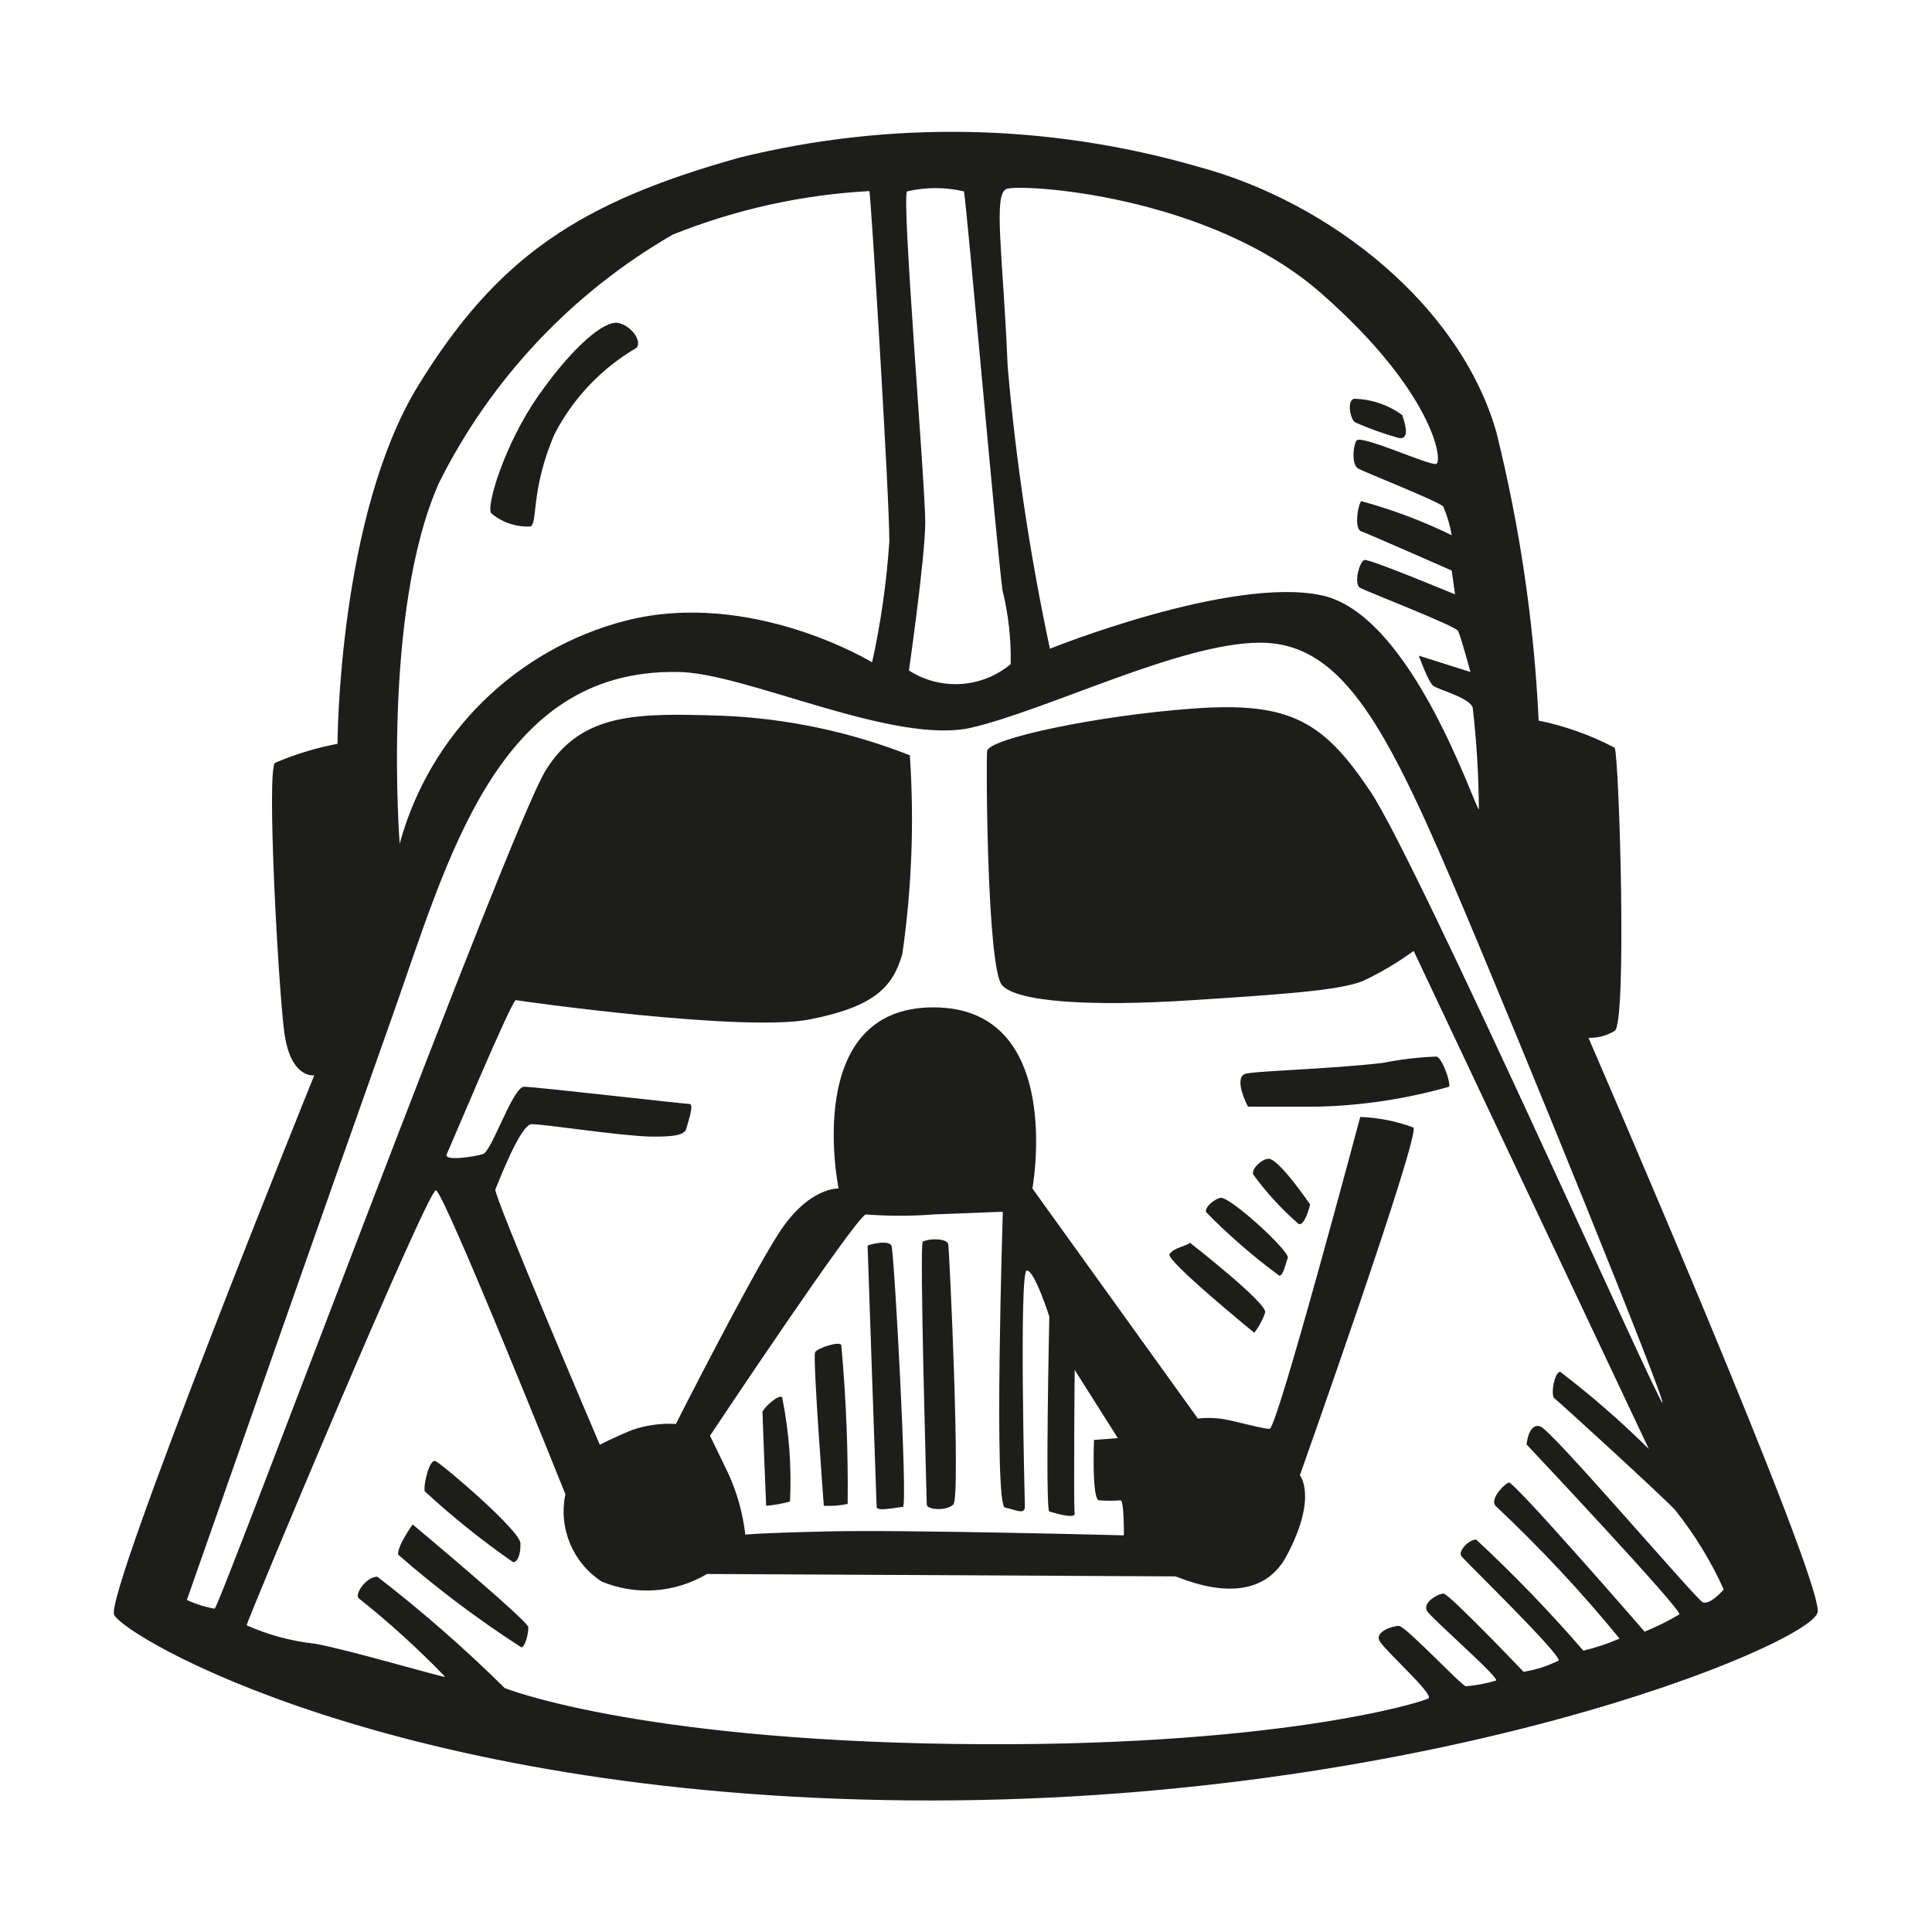
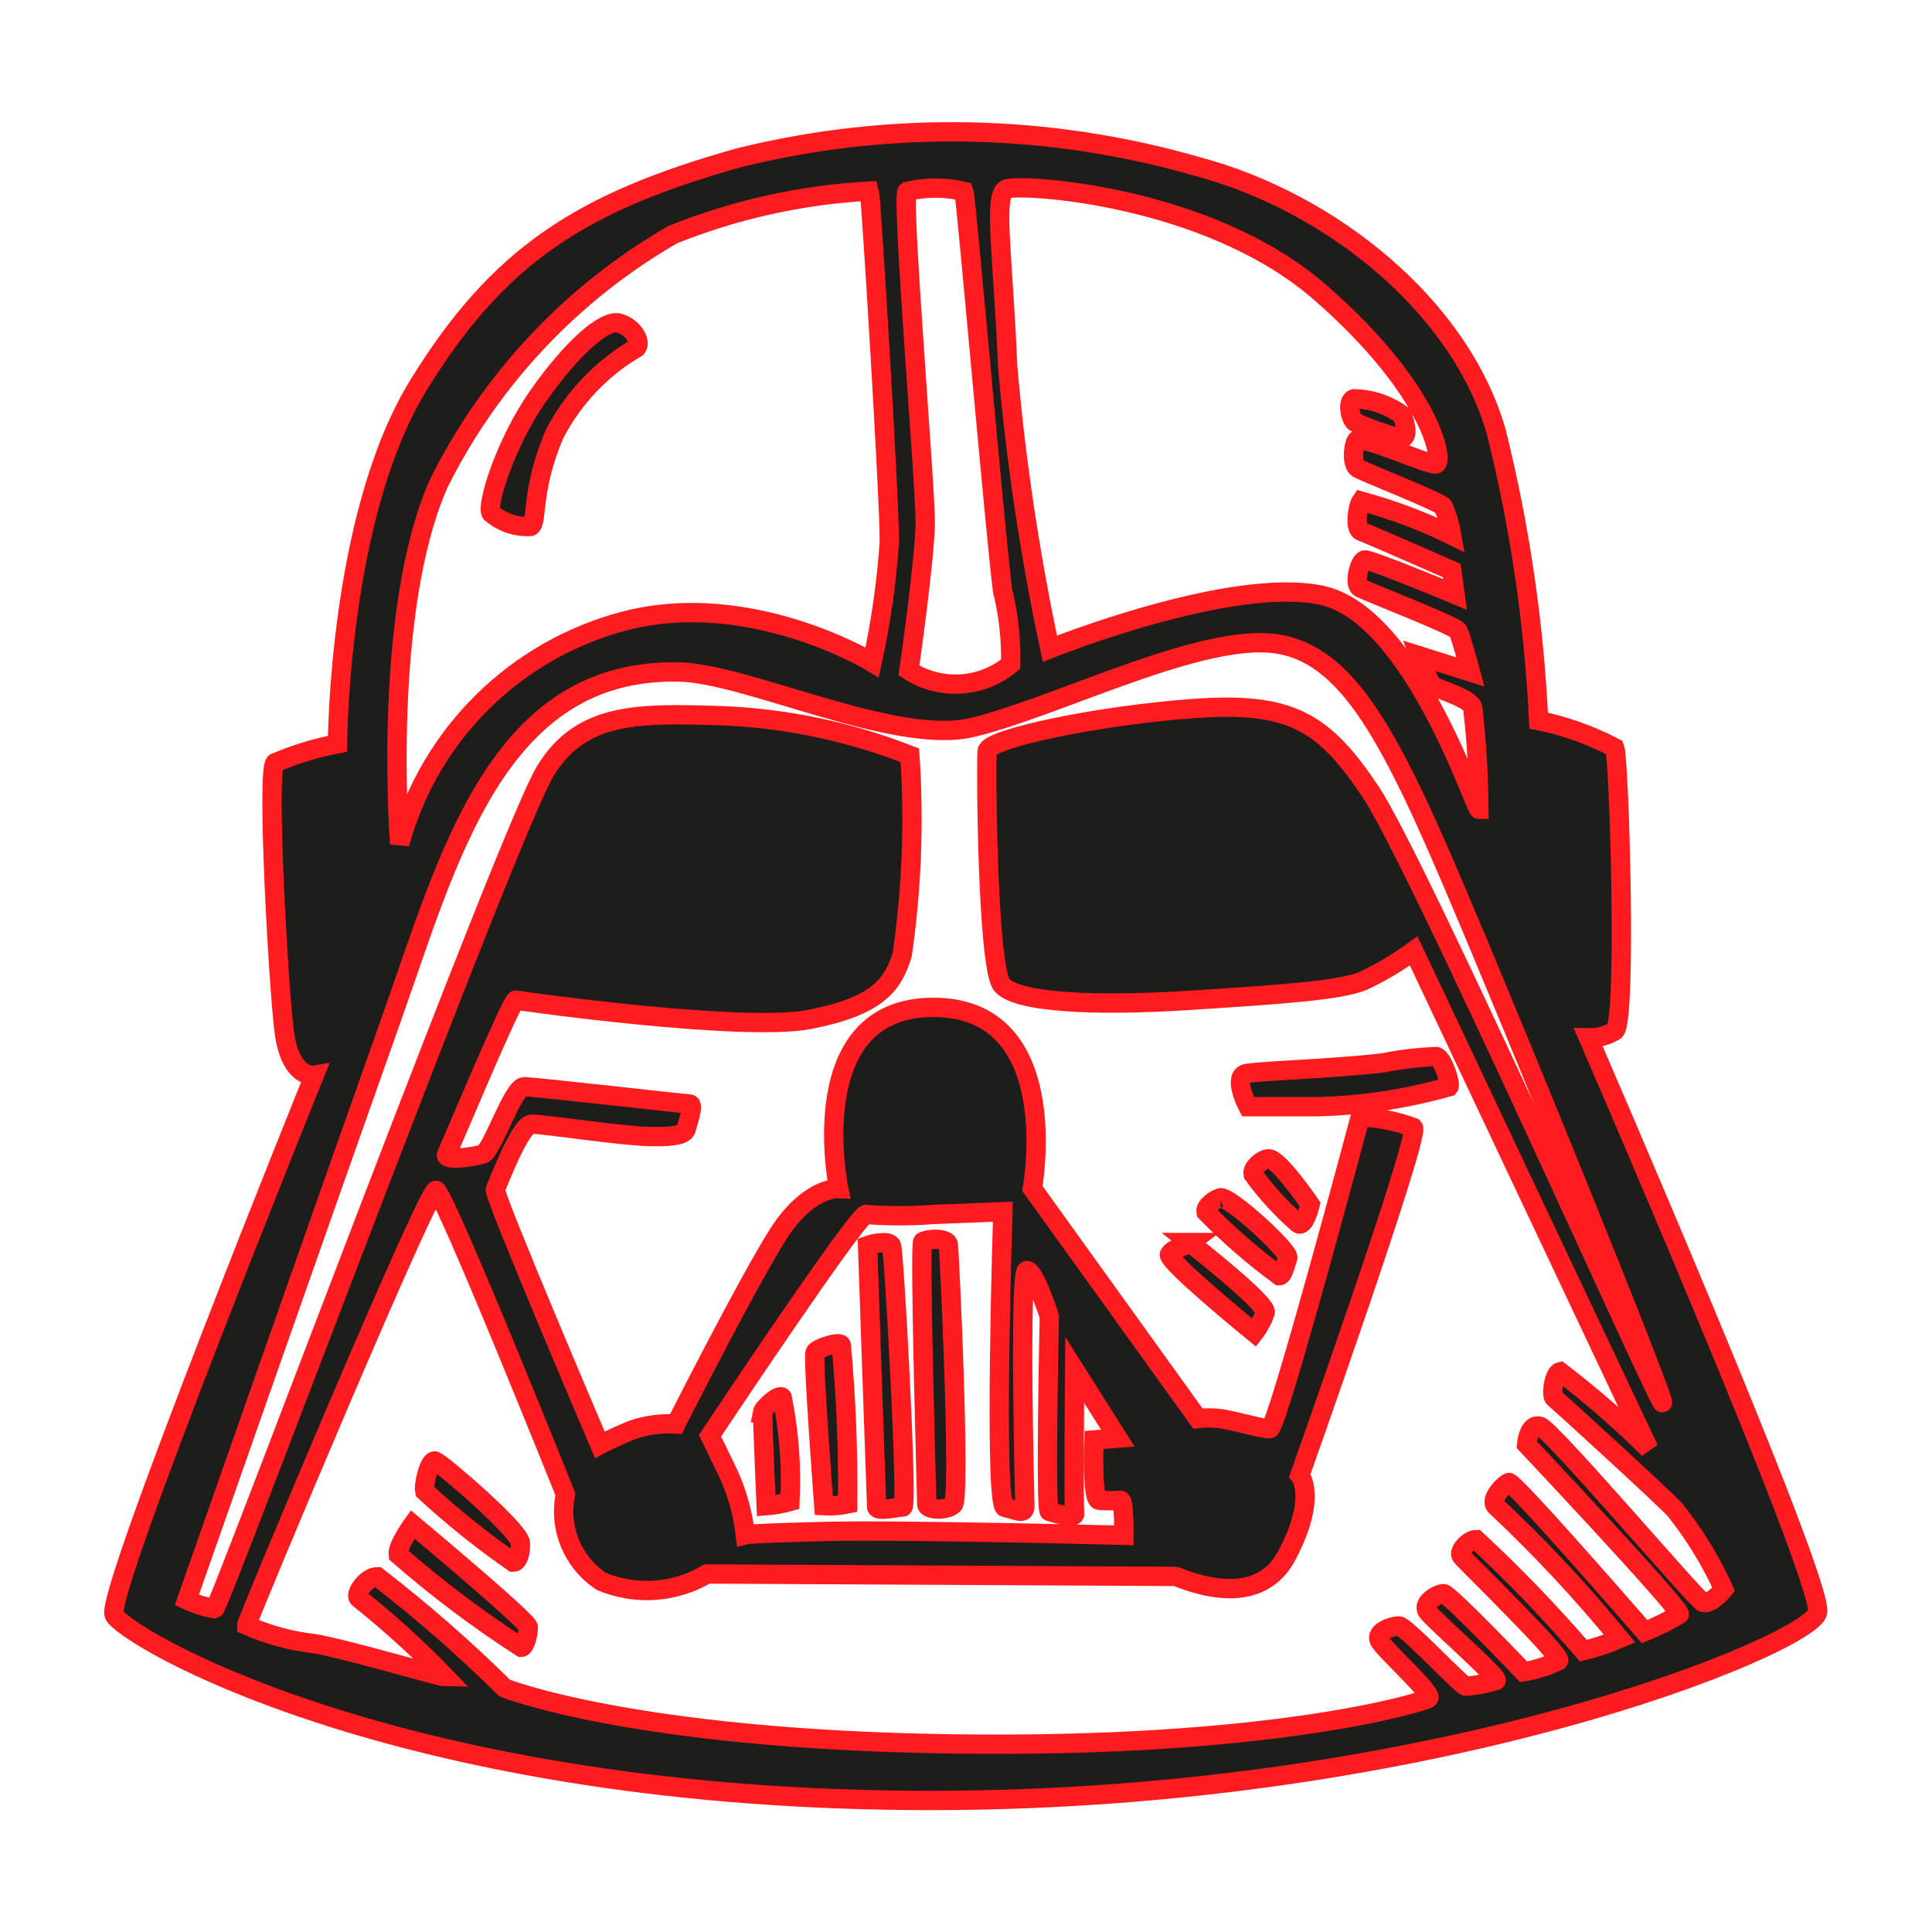
- <svg xmlns="http://www.w3.org/2000/svg" width="800px" height="800px" viewBox="0 0 64 64">
-   <path d="m52.62 34.38a1.6 1.6 0 0 0 .87-.23c.41-.26.15-9 0-9.38a9.53 9.53 0 0 0 -2.52-.9 49.27 49.27 0 0 0 -1.4-9.55c-1.19-4.18-5.48-7.62-9.89-8.8a29.38 29.38 0 0 0 -15.18-.3c-5.25 1.47-8 3.24-10.65 7.56s-2.67 11.86-2.67 11.86a10 10 0 0 0 -2.07.63c-.28.26.1 7.25.3 8.87s1 1.48 1 1.48-6.94 17.17-6.63 17.87 9.15 6 26.33 6.15 29.89-5.18 30.1-6.23-7.59-19.03-7.59-19.03zm-19.28-28.12c.46-.18 6.68.17 10.42 3.45s4.06 5.61 3.81 5.66-2.52-1-2.64-.77-.15.8.06.92 2.69 1.1 2.82 1.26a4.18 4.18 0 0 1 .28.95 16.94 16.94 0 0 0 -3-1.13c-.12.17-.23.92 0 1s3 1.3 3 1.3l.11.79s-2.83-1.18-3-1.14-.36.8-.15.92 3.16 1.26 3.25 1.43.41 1.36.41 1.36l-1.71-.54s.31.87.48 1 1.3.42 1.31.76a31.35 31.35 0 0 1 .2 3.33c-.12 0-2.2-6.45-5.21-7.09s-9 1.77-9 1.77a76.48 76.48 0 0 1 -1.4-9.35c-.15-3.67-.49-5.7-.04-5.88zm-3.29.08a4.11 4.11 0 0 1 1.88 0c.07.16 1.07 11.66 1.28 13.22a9.33 9.33 0 0 1 .27 2.44 2.85 2.85 0 0 1 -3.37.21s.53-3.69.54-4.89-.8-10.85-.6-10.98zm-15.51 9.66a19.6 19.6 0 0 1 7.75-8.23 20.47 20.47 0 0 1 6.51-1.44c.05.16.67 10.23.66 11.61a27 27 0 0 1 -.57 4s-4-2.44-8.16-1.38a10.47 10.47 0 0 0 -7.49 7.39s-.6-7.68 1.3-11.95zm41.87 37.08c-.21-.08-5-5.71-5.39-5.83s-.45.6-.45.6 5.18 5.5 5.06 5.63a8.62 8.62 0 0 1 -1.15.57s-4.34-5-4.5-4.94-.69.6-.4.81a45.71 45.71 0 0 1 4.07 4.36 7 7 0 0 1 -1.2.4 46.49 46.49 0 0 0 -3.55-3.68c-.25 0-.61.39-.49.55s3.34 3.29 3.22 3.46a4 4 0 0 1 -1.16.37s-2.47-2.59-2.65-2.59-.74.31-.53.6 2.39 2.19 2.27 2.28a4.86 4.86 0 0 1 -1 .19c-.13 0-2-2-2.22-2s-.78.19-.65.48 1.83 1.79 1.63 1.92-5.17 1.66-15.76 1.51-14.84-1.85-14.84-1.85a46 46 0 0 0 -4.22-3.69c-.37 0-.78.6-.61.72a29.31 29.31 0 0 1 2.86 2.6c-.16 0-3.27-.92-4.32-1.1a7.6 7.6 0 0 1 -2.26-.61c0-.13 6-14.45 6.27-14.41s4.29 10.07 4.29 10.07a2.77 2.77 0 0 0 1.2 2.89 3.9 3.9 0 0 0 3.49-.25l15.51.08c.12 0 2.65 1.27 3.69-.68s.44-2.67.44-2.67 4-11.27 3.76-11.52a5.63 5.63 0 0 0 -1.76-.35s-2.75 10.32-3 10.33-1.26-.3-1.68-.34a3.18 3.18 0 0 0 -.7 0l-5.48-7.62s1.1-6-3.28-6-3.14 6-3.14 6-1-.06-2 1.51-3.39 6.29-3.39 6.29a3.77 3.77 0 0 0 -1.45.2c-.66.27-1.07.49-1.07.49s-3.54-8.29-3.46-8.46.82-2.15 1.2-2.16 2.93.39 3.93.41 1.16-.11 1.2-.28.27-.8.1-.8-5.11-.57-5.48-.57-1.07 2.14-1.36 2.23-1.32.25-1.2 0 2.16-5.13 2.29-5.1 7.53 1.07 9.73.64 2.76-1.11 3.07-2.16a31.45 31.45 0 0 0 .25-6.59 19.1 19.1 0 0 0 -6.2-1.31c-2.79-.09-4.67-.13-5.87 1.82s-10.79 27.71-10.96 27.76a3.64 3.64 0 0 1 -.92-.29s4.91-14 6.78-19.26 3.47-11.58 9.47-11.48c2.21 0 7.19 2.45 9.76 1.84s6.89-2.79 9.51-2.81 4.07 2.48 6.36 7.84 7.14 17.34 7 17.34-8.1-17.89-9.66-20.23-2.66-3-5.86-2.77-6.81 1-6.85 1.41 0 7.17.49 7.75 3.06.71 6.18.51 5-.33 5.77-.64a10.14 10.14 0 0 0 1.69-1l7.79 16.5a30.15 30.15 0 0 0 -2.94-2.56c-.21.05-.31.8-.19.88s3.67 3.33 4 3.7a12.43 12.43 0 0 1 1.61 2.63c-.1.13-.48.51-.69.43zm-23.12-3.14c.37.07.67.27.66-.06s-.19-7.75.06-7.79.75 1.52.75 1.52-.14 6.42 0 6.46.88.27.84.06 0-4.75 0-4.75l1.43 2.26-.79.06s-.08 2 .17 2a4.75 4.75 0 0 0 .71 0c.12 0 .11 1.16.11 1.16s-7.26-.19-9.8-.13-2.74.11-2.74.11a6.75 6.75 0 0 0 -.55-2l-.62-1.28s4.79-7.2 5.16-7.33a14.69 14.69 0 0 0 2.25 0l2.29-.09s-.31 9.72.07 9.8zm-2.72-8.81c-.12 0 .13 8.54.13 8.71s.63.23.88 0-.13-8.46-.17-8.63-.56-.21-.84-.08zm-1.83.13s.29 8.49.3 8.66.7 0 .87 0-.29-8.5-.38-8.66-.53-.09-.79 0zm-1.74 3.54c-.08.21.29 5.08.29 5.08a3 3 0 0 0 .79-.06 52.12 52.12 0 0 0 -.21-5.25c-.01-.17-.82.09-.87.23zm-1.74 2c0 .21.12 3.08.12 3.08a4 4 0 0 0 .79-.14 14 14 0 0 0 -.26-3.45c-.09-.13-.63.34-.66.51zm22.33-11.8a11 11 0 0 0 -1.78.21c-1.79.21-4.39.27-4.58.37-.37.17.11 1.08.11 1.08s.83 0 2.29 0a17.41 17.41 0 0 0 4.37-.66c.07-.09-.2-.92-.41-1zm-5.59 3.39c-.17 0-.54.3-.49.51a9.86 9.86 0 0 0 1.49 1.63c.21.16.4-.63.4-.63s-1.09-1.6-1.4-1.51zm-1.56 1.29c-.12 0-.53.26-.49.47a19.84 19.84 0 0 0 2.43 2.11c.13 0 .2-.38.28-.59s-1.96-2.09-2.25-1.99zm-1 1.48c-.17.13-.58.18-.7.39s2.81 2.6 2.81 2.6a2.36 2.36 0 0 0 .36-.67c.09-.3-2.5-2.32-2.5-2.32zm-22.44 10.59c.13 0 .25-.21.24-.63s-2.62-2.65-2.82-2.72-.4.8-.35 1a27 27 0 0 0 2.93 2.35zm-3.33-1.25s-.52.72-.48 1a35.1 35.1 0 0 0 4.08 3.07c.12 0 .24-.46.23-.67s-3.83-3.4-3.83-3.4zm3.9-33.06c.25-.09 0-1.21.8-3.06a7.05 7.05 0 0 1 2.72-2.86c.17-.21-.14-.71-.6-.82s-1.52.79-2.65 2.4-1.74 3.67-1.57 3.9a1.86 1.86 0 0 0 1.3.44zm27.34-3.44a10.8 10.8 0 0 0 1.43.51c.38.07.2-.51.11-.76a2.79 2.79 0 0 0 -1.6-.54c-.25.07-.11.73.06.79z" fill="#1d1d1b" />
+ <svg xmlns="http://www.w3.org/2000/svg" width="800px" height="800px" viewBox="0 0 64.00 64.00" fill="#FF1C21" stroke="#FF1C21" stroke-width="0.64">
+   <g id="SVGRepo_bgCarrier" stroke-width="0" />
+   <g id="SVGRepo_tracerCarrier" stroke-linecap="round" stroke-linejoin="round" />
+   <g id="SVGRepo_iconCarrier">
+     <path d="m52.62 34.38a1.6 1.6 0 0 0 .87-.23c.41-.26.15-9 0-9.38a9.53 9.53 0 0 0 -2.52-.9 49.27 49.27 0 0 0 -1.4-9.55c-1.19-4.18-5.48-7.62-9.89-8.8a29.38 29.38 0 0 0 -15.18-.3c-5.25 1.47-8 3.24-10.65 7.56s-2.67 11.86-2.67 11.86a10 10 0 0 0 -2.07.63c-.28.26.1 7.25.3 8.87s1 1.48 1 1.48-6.94 17.17-6.63 17.87 9.15 6 26.33 6.15 29.89-5.18 30.1-6.23-7.59-19.03-7.59-19.03zm-19.28-28.12c.46-.18 6.68.17 10.42 3.45s4.06 5.61 3.81 5.66-2.52-1-2.64-.77-.15.8.06.92 2.69 1.1 2.82 1.26a4.18 4.18 0 0 1 .28.95 16.94 16.94 0 0 0 -3-1.13c-.12.17-.23.92 0 1s3 1.3 3 1.3l.11.79s-2.83-1.18-3-1.14-.36.8-.15.92 3.16 1.26 3.25 1.43.41 1.36.41 1.36l-1.71-.54s.31.87.48 1 1.3.42 1.31.76a31.35 31.35 0 0 1 .2 3.33c-.12 0-2.2-6.45-5.21-7.09s-9 1.77-9 1.77a76.48 76.48 0 0 1 -1.4-9.35c-.15-3.67-.49-5.7-.04-5.88zm-3.29.08a4.11 4.11 0 0 1 1.88 0c.07.16 1.07 11.66 1.28 13.22a9.33 9.33 0 0 1 .27 2.44 2.85 2.85 0 0 1 -3.37.21s.53-3.69.54-4.89-.8-10.85-.6-10.98zm-15.51 9.66a19.6 19.6 0 0 1 7.75-8.23 20.47 20.47 0 0 1 6.51-1.44c.05.16.67 10.23.66 11.61a27 27 0 0 1 -.57 4s-4-2.44-8.16-1.38a10.47 10.47 0 0 0 -7.49 7.39s-.6-7.68 1.3-11.95zm41.87 37.08c-.21-.08-5-5.71-5.39-5.83s-.45.6-.45.6 5.18 5.5 5.06 5.63a8.62 8.62 0 0 1 -1.15.57s-4.34-5-4.5-4.94-.69.6-.4.81a45.71 45.71 0 0 1 4.07 4.36 7 7 0 0 1 -1.2.4 46.49 46.49 0 0 0 -3.55-3.68c-.25 0-.61.39-.49.55s3.34 3.29 3.22 3.46a4 4 0 0 1 -1.16.37s-2.47-2.59-2.65-2.59-.74.31-.53.6 2.39 2.19 2.27 2.28a4.86 4.86 0 0 1 -1 .19c-.13 0-2-2-2.22-2s-.78.19-.65.48 1.83 1.79 1.63 1.92-5.17 1.66-15.76 1.51-14.84-1.85-14.84-1.85a46 46 0 0 0 -4.22-3.69c-.37 0-.78.6-.61.72a29.31 29.31 0 0 1 2.86 2.6c-.16 0-3.27-.92-4.32-1.1a7.6 7.6 0 0 1 -2.26-.61c0-.13 6-14.45 6.27-14.41s4.29 10.07 4.29 10.07a2.77 2.77 0 0 0 1.2 2.89 3.9 3.9 0 0 0 3.49-.25l15.51.08c.12 0 2.65 1.27 3.69-.68s.44-2.67.44-2.67 4-11.27 3.76-11.52a5.63 5.63 0 0 0 -1.76-.35s-2.75 10.32-3 10.33-1.26-.3-1.68-.34a3.18 3.18 0 0 0 -.7 0l-5.48-7.62s1.1-6-3.28-6-3.14 6-3.14 6-1-.06-2 1.51-3.39 6.29-3.39 6.29a3.77 3.77 0 0 0 -1.45.2c-.66.27-1.07.49-1.07.49s-3.54-8.29-3.46-8.46.82-2.15 1.2-2.16 2.93.39 3.93.41 1.16-.11 1.2-.28.27-.8.1-.8-5.11-.57-5.48-.57-1.07 2.14-1.36 2.23-1.32.25-1.2 0 2.16-5.13 2.29-5.1 7.53 1.07 9.73.64 2.76-1.11 3.07-2.16a31.45 31.45 0 0 0 .25-6.59 19.1 19.1 0 0 0 -6.2-1.31c-2.79-.09-4.67-.13-5.87 1.82s-10.79 27.71-10.96 27.76a3.64 3.64 0 0 1 -.92-.29s4.91-14 6.78-19.26 3.47-11.58 9.47-11.48c2.21 0 7.19 2.45 9.76 1.84s6.89-2.79 9.51-2.81 4.07 2.48 6.36 7.84 7.14 17.34 7 17.34-8.1-17.89-9.66-20.23-2.66-3-5.86-2.77-6.81 1-6.85 1.41 0 7.17.49 7.75 3.06.71 6.18.51 5-.33 5.77-.64a10.14 10.14 0 0 0 1.69-1l7.79 16.5a30.15 30.15 0 0 0 -2.94-2.56c-.21.05-.31.8-.19.88s3.67 3.33 4 3.7a12.43 12.43 0 0 1 1.61 2.63c-.1.13-.48.51-.69.43zm-23.12-3.14c.37.07.67.27.66-.06s-.19-7.75.06-7.79.75 1.52.75 1.52-.14 6.42 0 6.46.88.27.84.06 0-4.75 0-4.75l1.43 2.26-.79.06s-.08 2 .17 2a4.75 4.75 0 0 0 .71 0c.12 0 .11 1.16.11 1.16s-7.26-.19-9.8-.13-2.74.11-2.74.11a6.75 6.75 0 0 0 -.55-2l-.62-1.28s4.79-7.2 5.16-7.33a14.69 14.69 0 0 0 2.25 0l2.29-.09s-.31 9.72.07 9.8zm-2.72-8.81c-.12 0 .13 8.54.13 8.71s.63.23.88 0-.13-8.46-.17-8.63-.56-.21-.84-.08zm-1.83.13s.29 8.49.3 8.66.7 0 .87 0-.29-8.5-.38-8.66-.53-.09-.79 0zm-1.74 3.54c-.08.21.29 5.08.29 5.08a3 3 0 0 0 .79-.06 52.12 52.12 0 0 0 -.21-5.25c-.01-.17-.82.09-.87.23zm-1.74 2c0 .21.12 3.08.12 3.08a4 4 0 0 0 .79-.14 14 14 0 0 0 -.26-3.45c-.09-.13-.63.34-.66.51zm22.33-11.8a11 11 0 0 0 -1.78.21c-1.79.21-4.39.27-4.58.37-.37.17.11 1.08.11 1.08s.83 0 2.29 0a17.41 17.41 0 0 0 4.37-.66c.07-.09-.2-.92-.41-1zm-5.59 3.39c-.17 0-.54.3-.49.51a9.86 9.86 0 0 0 1.49 1.63c.21.16.4-.63.4-.63s-1.09-1.6-1.4-1.51zm-1.56 1.29c-.12 0-.53.26-.49.47a19.84 19.84 0 0 0 2.43 2.11c.13 0 .2-.38.28-.59s-1.96-2.09-2.25-1.99zm-1 1.48c-.17.13-.58.18-.7.39s2.81 2.6 2.81 2.6a2.36 2.36 0 0 0 .36-.67c.09-.3-2.5-2.32-2.5-2.32zm-22.44 10.59c.13 0 .25-.21.24-.63s-2.62-2.65-2.82-2.72-.4.8-.35 1a27 27 0 0 0 2.93 2.35zm-3.33-1.25s-.52.72-.48 1a35.1 35.1 0 0 0 4.08 3.07c.12 0 .24-.46.23-.67s-3.83-3.4-3.83-3.4zm3.9-33.06c.25-.09 0-1.21.8-3.06a7.05 7.05 0 0 1 2.72-2.86c.17-.21-.14-.71-.6-.82s-1.52.79-2.65 2.4-1.74 3.67-1.57 3.9a1.86 1.86 0 0 0 1.3.44zm27.34-3.44a10.8 10.8 0 0 0 1.43.51c.38.07.2-.51.11-.76a2.79 2.79 0 0 0 -1.6-.54c-.25.07-.11.73.06.79z" fill="#1d1d1b" />
+   </g>
</svg>
